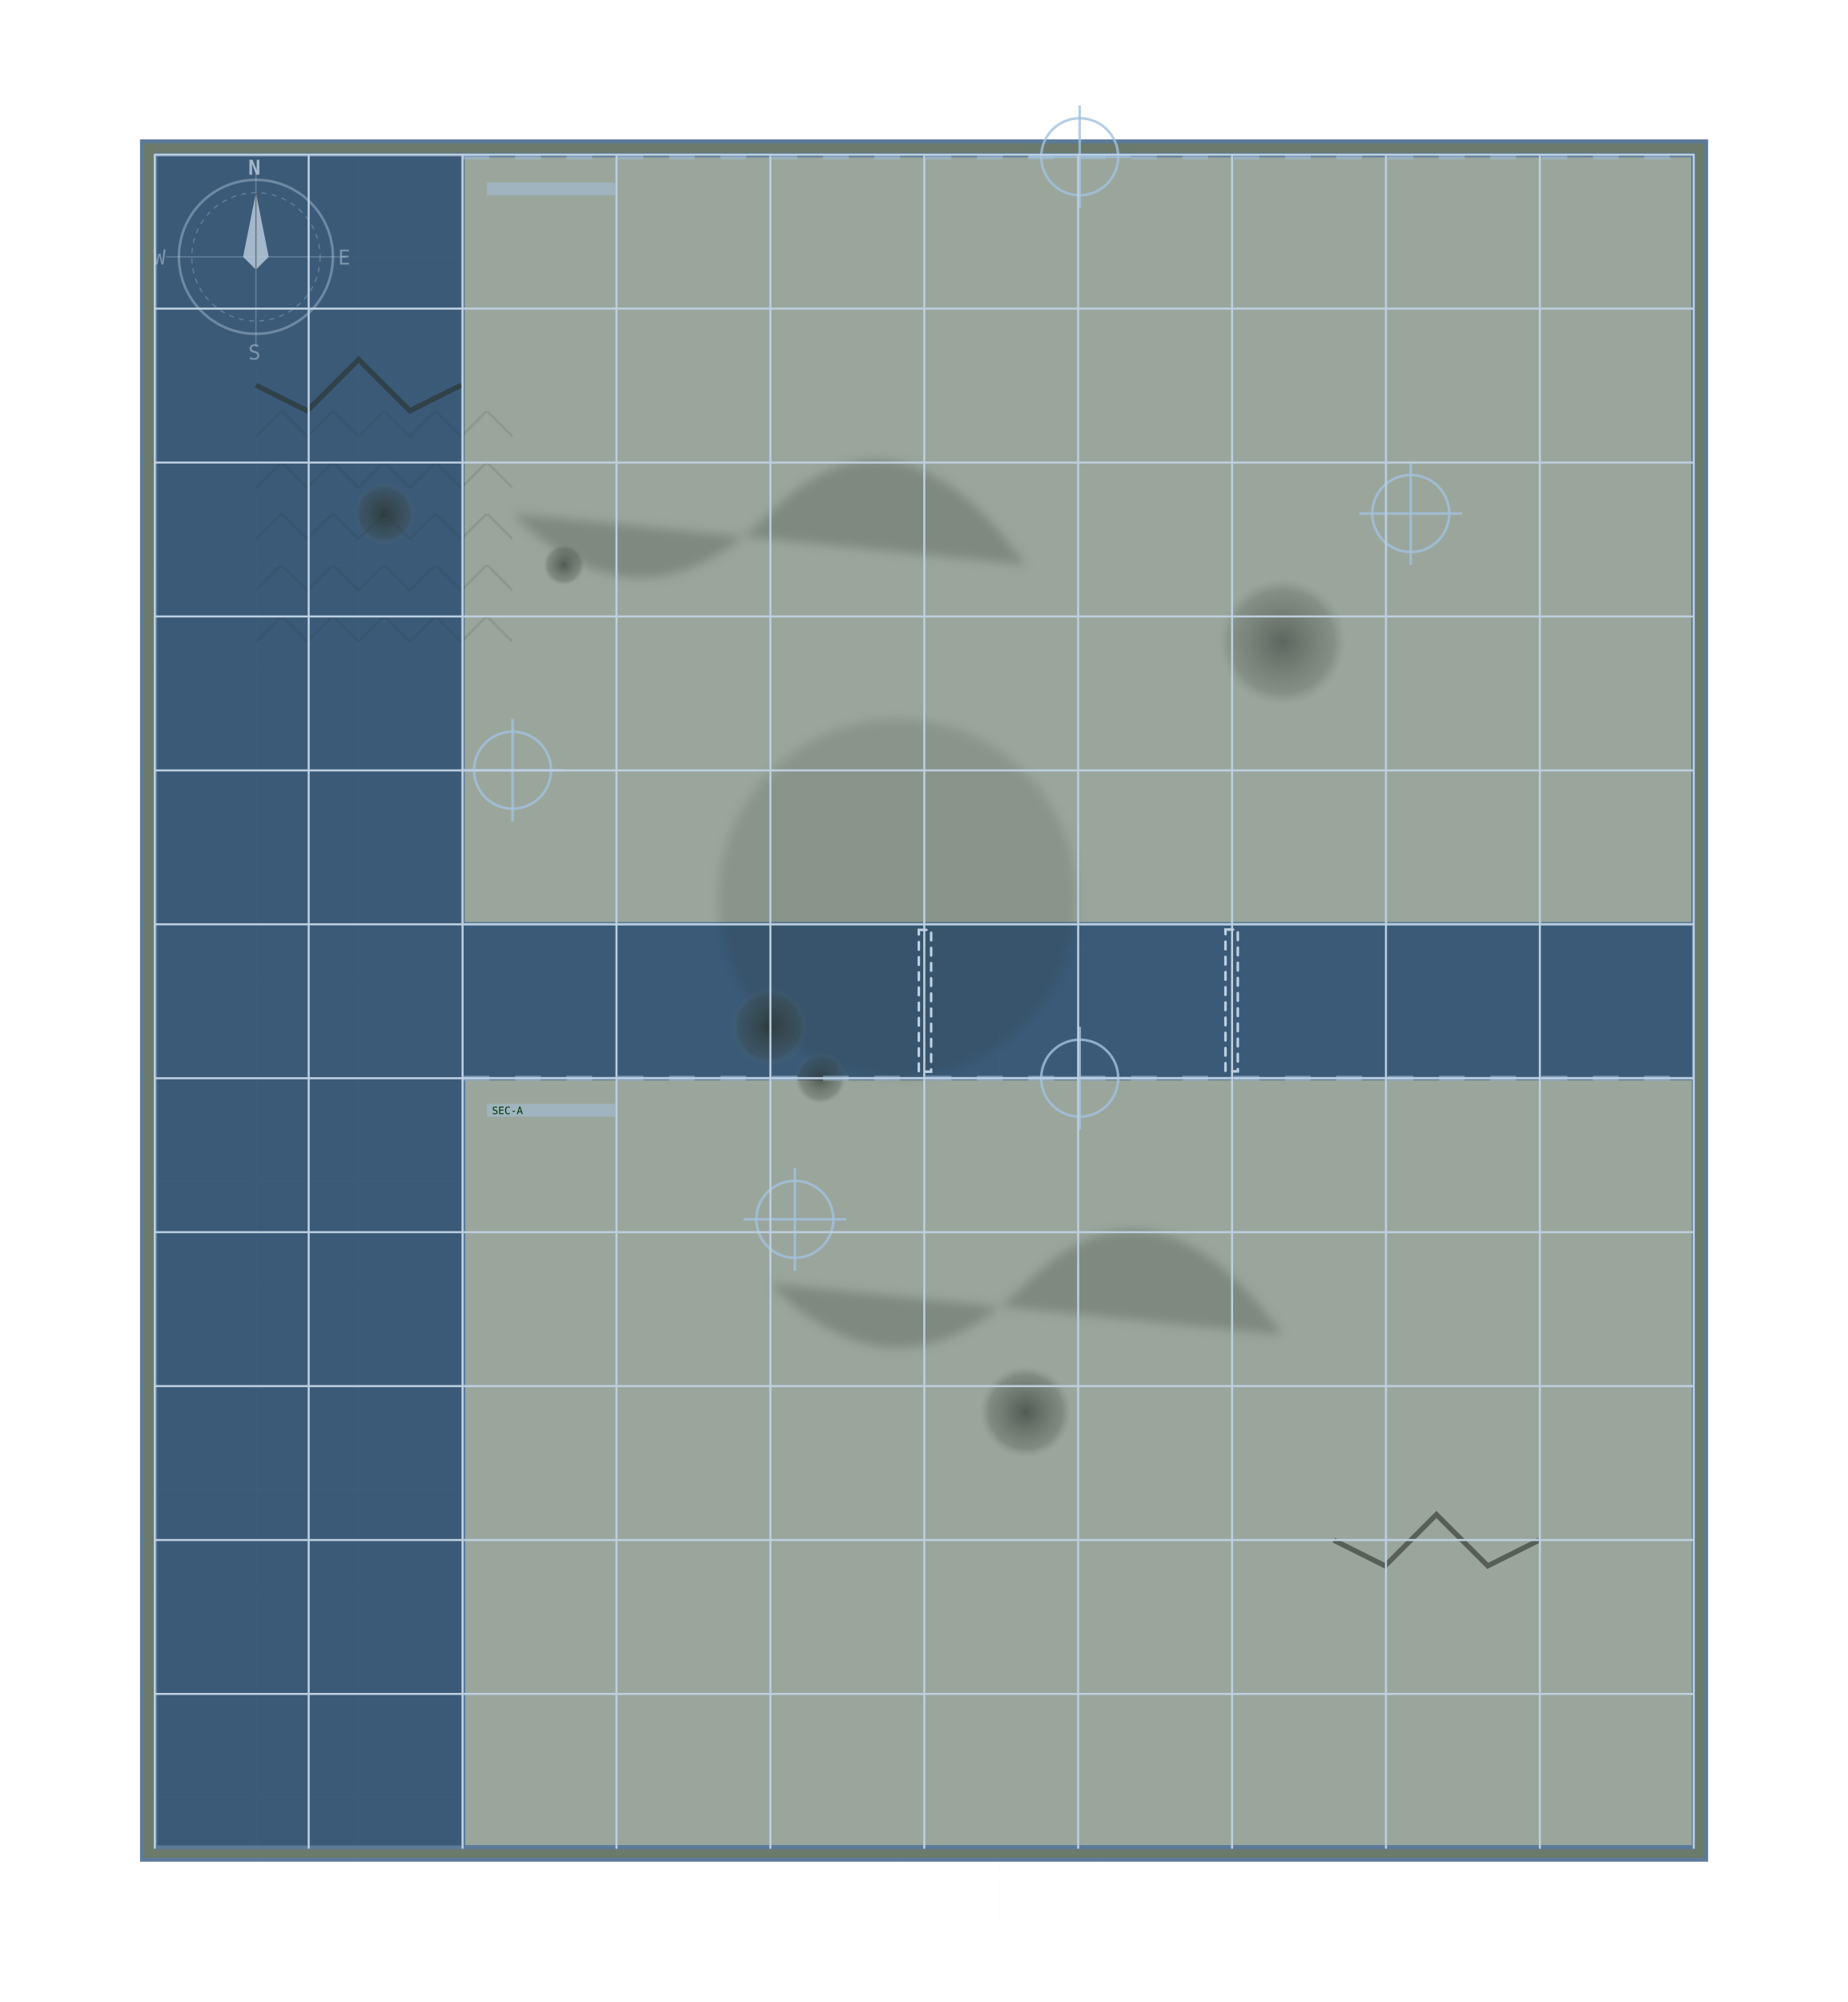
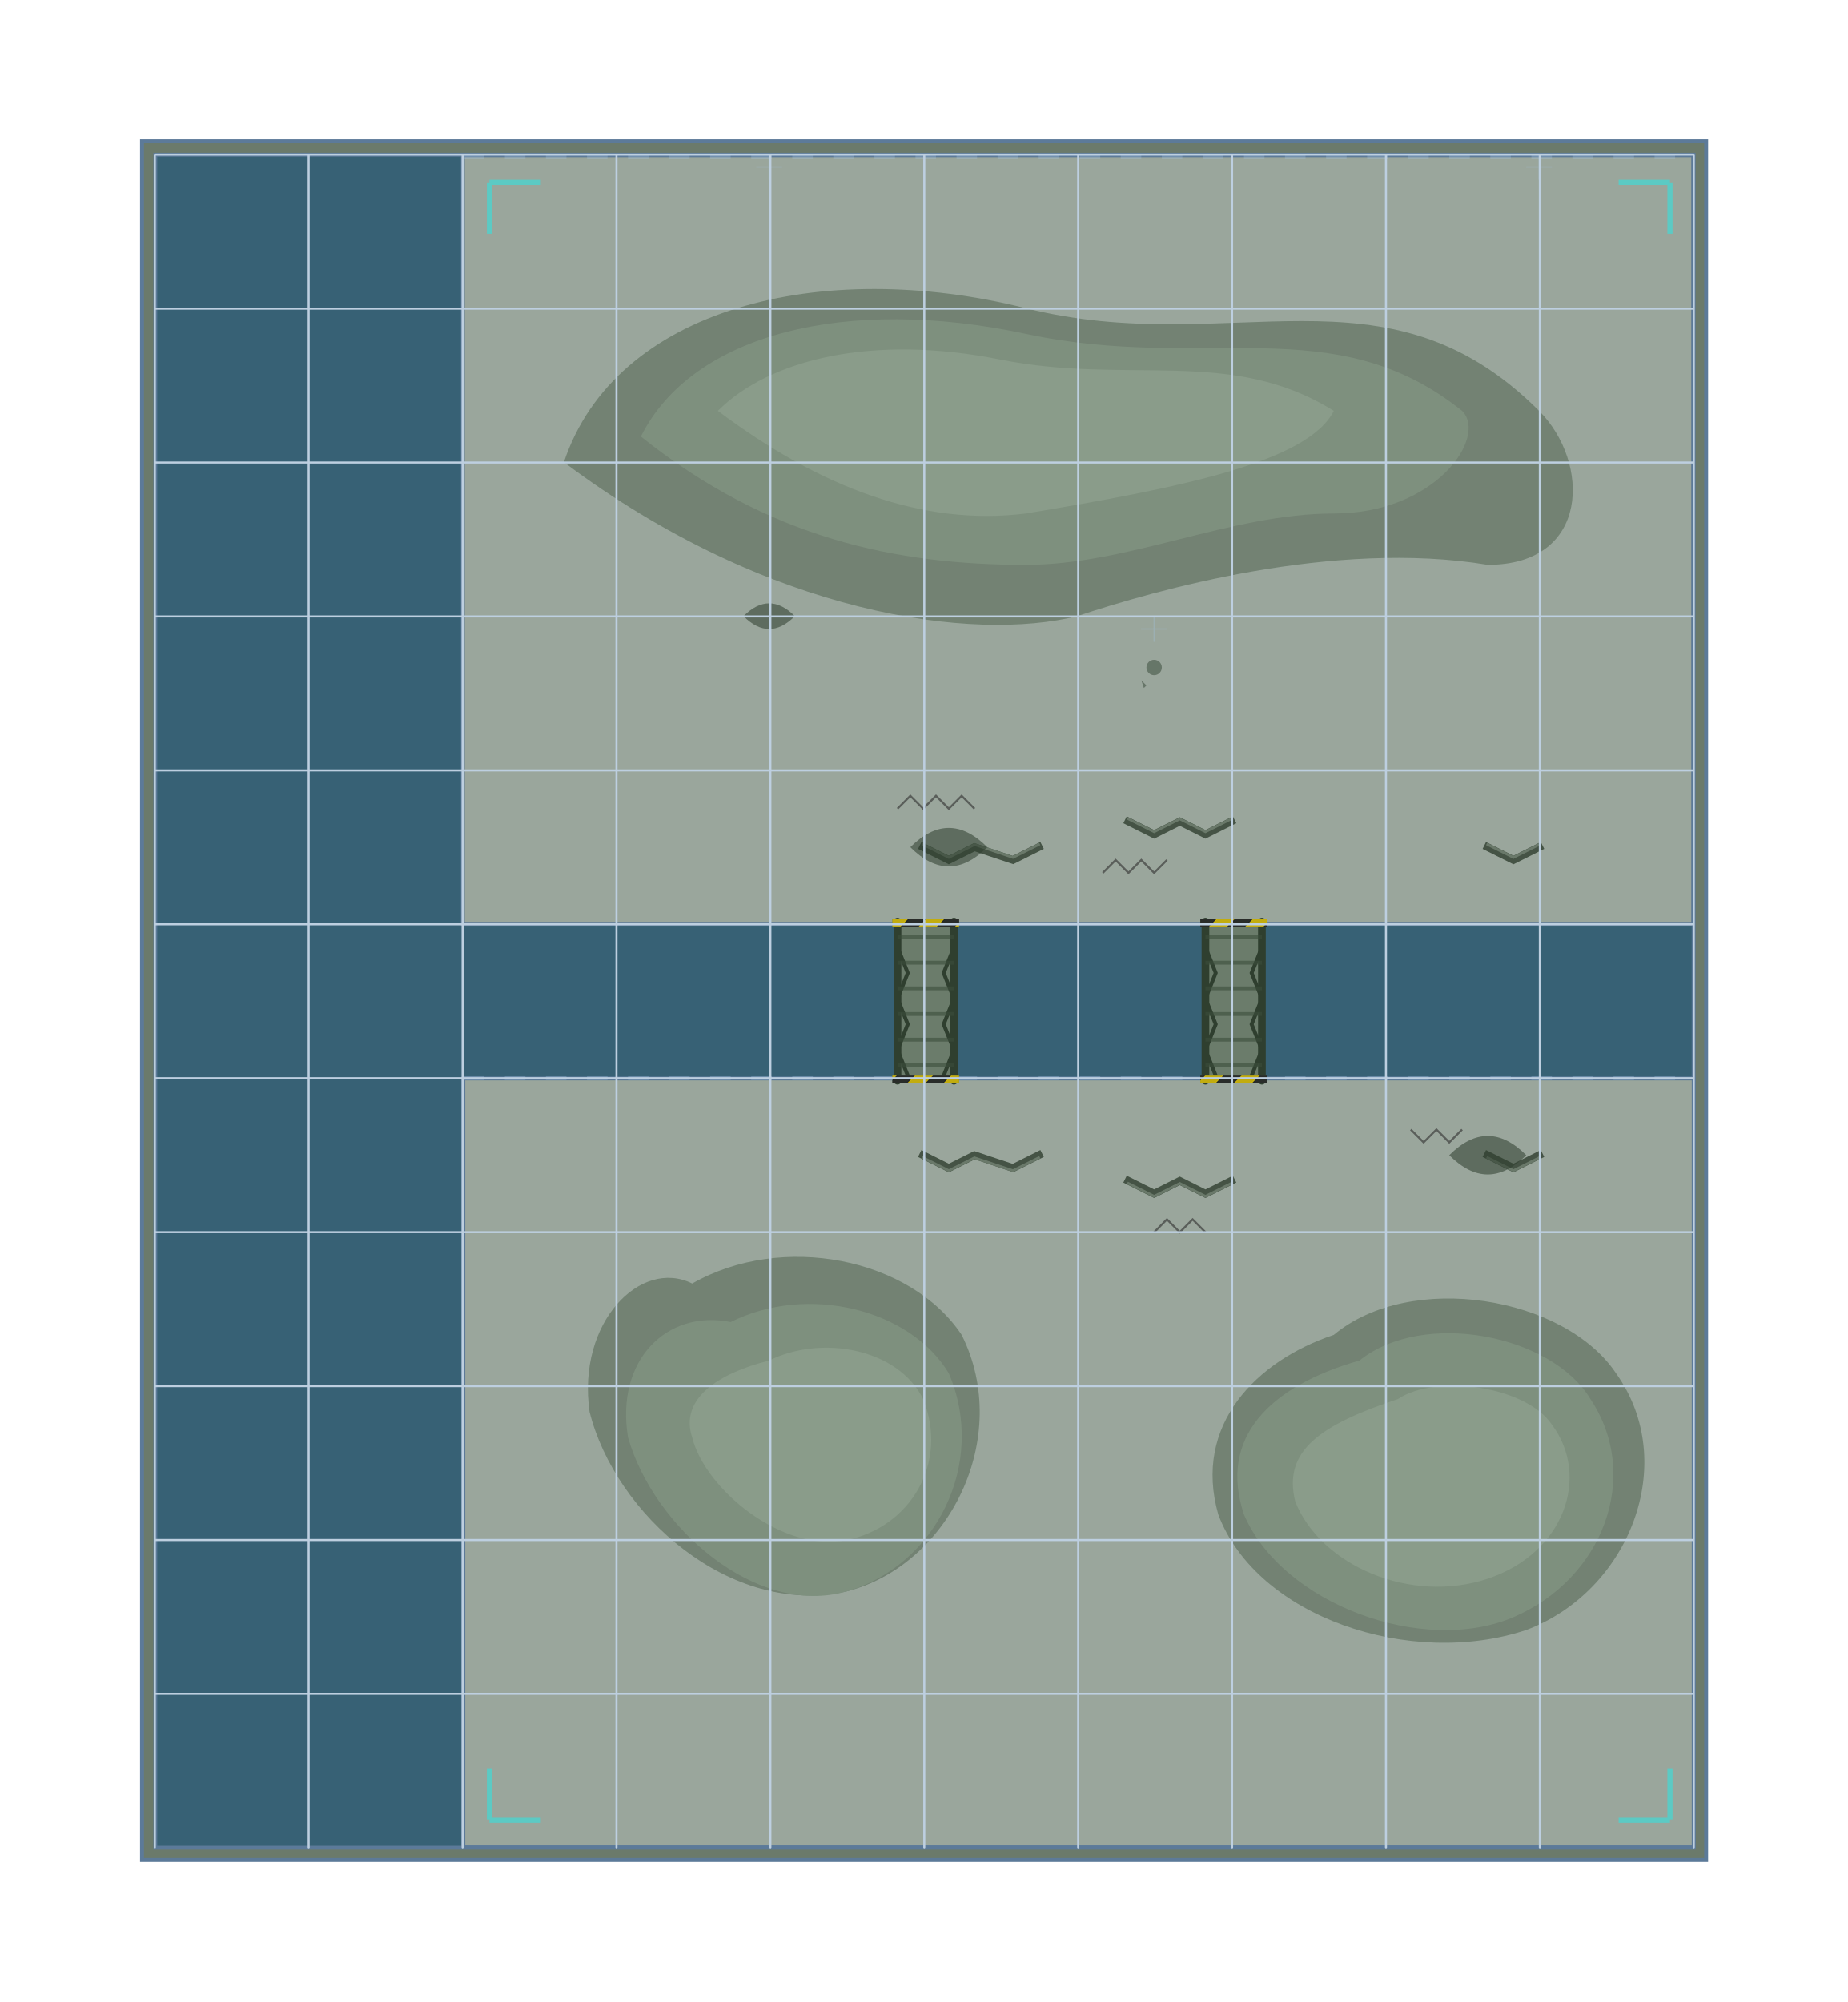
<svg xmlns="http://www.w3.org/2000/svg" width="720mm" height="780mm" viewBox="0 0 720 780" version="1.1" id="svg1">
  <defs id="defs1">
-     <radialGradient id="craterGradient" cx="50%" cy="50%" r="50%" fx="50%" fy="50%">
-       <stop offset="0%" style="stop-color:#2a302a;stop-opacity:0.9" />
-       <stop offset="80%" style="stop-color:#3e473e;stop-opacity:0.4" />
-       <stop offset="100%" style="stop-color:#6b7a6b;stop-opacity:0" />
-     </radialGradient>
-     <filter id="blurFilter">
-       <feGaussianBlur in="SourceGraphic" stdDeviation="2" />
-     </filter>
-     <filter id="noiseFilter">
-       <feTurbulence type="fractalNoise" baseFrequency="0.6" numOctaves="3" stitchTiles="stitch" />
-       <feColorMatrix type="matrix" values="1 0 0 0 0  0 1 0 0 0  0 0 1 0 0  0 0 0 0.1 0" />
-       <feComposite operator="in" in2="SourceGraphic" result="compositeNoise" />
-       <feBlend mode="multiply" in="compositeNoise" in2="SourceGraphic" />
-     </filter>
-     <pattern id="trenchPattern" width="20" height="20" patternUnits="userSpaceOnUse">
-       <path d="M 0 10 L 10 0 L 20 10" fill="none" stroke="#2a302a" stroke-width="1" opacity="0.4" />
-     </pattern>
    <pattern id="techGrid" width="40" height="40" patternUnits="userSpaceOnUse">
      <rect width="40" height="40" fill="none" />
      <path d="M 40 0 L 0 0 0 40" fill="none" stroke="#a3c2e0" stroke-width="0.5" opacity="0.1" />
    </pattern>
-     <g id="reticle">
-       <circle cx="0" cy="0" r="15" fill="none" stroke="#a3c2e0" stroke-width="1" stroke-opacity="0.8" />
-       <line x1="-20" y1="0" x2="20" y2="0" stroke="#a3c2e0" stroke-width="1" stroke-opacity="0.8" />
-       <line x1="0" y1="-20" x2="0" y2="20" stroke="#a3c2e0" stroke-width="1" stroke-opacity="0.8" />
-     </g>
+     <pattern id="hazardStripes" width="10" height="10" patternUnits="userSpaceOnUse" patternTransform="rotate(45)">
+       <rect width="5" height="10" fill="#e0c000" opacity="0.8" />
+       <rect x="5" width="5" height="10" fill="#202020" opacity="0.8" />
+     </pattern>
  </defs>
  <rect style="opacity:1;fill:none;fill-opacity:0.996;fill-rule:evenodd;stroke:#000000;stroke-width:0;stroke-linecap:butt;stroke-dasharray:none;stroke-dashoffset:0;paint-order:markers fill stroke" id="rect7" width="720" height="780" x="-2.5423467e-05" y="-1.9567324e-07" />
  <g id="layer4" style="stroke-width:0.5;stroke-dasharray:none" transform="translate(899.7223,300.0724)">
    <path style="display:inline;fill:#6b7a6b;fill-opacity:1;fill-rule:evenodd;stroke:#5c7a99;stroke-width:1.5;stroke-linecap:round;stroke-dasharray:none;stroke-dashoffset:6.057" id="rect3" width="599.43" height="659.43" x="-887.836" y="-154.247" d="m -887.836,-154.247 h 599.43 v 659.43 h -599.43 z" transform="matrix(1.016786,0,0,1.015263,58.34786,-88.39767)" />
-     <path style="fill:#3a5a78;fill-opacity:1;fill-rule:evenodd;stroke:#5c7a99;stroke-width:1.5;stroke-linecap:round;stroke-dasharray:none;stroke-dashoffset:6.057" id="path6" width="599.43" height="659.43" x="-887.836" y="-154.247" transform="translate(48.62945,-85.49842)" d="m -887.836,-154.247 h 599.43 v 659.43 h -599.43 z" />
-     <rect x="-840" y="-240" width="120" height="720" fill="url(#techGrid)" opacity="0.3" pointer-events="none" />
-     <rect x="-840" y="60" width="660" height="120" fill="url(#techGrid)" opacity="0.3" pointer-events="none" transform="rotate(90 -510 120)" />
+     <path style="fill:#376175;fill-opacity:1;fill-rule:evenodd;stroke:#5c7a99;stroke-width:1.5;stroke-linecap:round;stroke-dasharray:none;stroke-dashoffset:6.057" id="path6" width="599.43" height="659.43" x="-887.836" y="-154.247" transform="translate(48.62945,-85.49842)" d="m -887.836,-154.247 h 599.43 v 659.43 h -599.43 z" />
  </g>
  <g id="layer2" style="stroke-width:0.5;stroke-dasharray:none" transform="translate(899.7223,300.0724)">
    <rect style="fill:#9aa69c;fill-opacity:1;fill-rule:evenodd;stroke:#5c7a99;stroke-width:1.5;stroke-linecap:butt;stroke-dasharray:none;stroke-dashoffset:6.057;paint-order:markers fill stroke" id="rect2" width="479.416" height="299.416" x="-719.181" y="120.121" />
    <rect style="fill:#9aa69c;fill-opacity:1;fill-rule:evenodd;stroke:#5c7a99;stroke-width:1.5;stroke-linecap:round;stroke-dasharray:none;stroke-dashoffset:6.057" id="rect4" width="479.416" height="299.416" x="-719.376" y="-239.543" />
  </g>
  <g id="battleground-context" transform="translate(899.7223,300.0724)">
-     <path d="M -600 200 Q -550 250 -500 200 T -400 220" stroke="none" fill="#2a302a" opacity="0.25" filter="url(#blurFilter)" />
-     <path d="M -700 -100 Q -650 -50 -600 -100 T -500 -80" stroke="none" fill="#2a302a" opacity="0.25" filter="url(#blurFilter)" />
-     <circle cx="-550" cy="50" r="70" fill="#2a302a" opacity="0.15" filter="url(#blurFilter)" />
-     <path d="M -800 -150 L -780 -140 L -760 -160 L -740 -140 L -720 -150" stroke="#2a302a" stroke-width="2" fill="none" opacity="0.6" />
-     <path d="M -300 300 L -320 310 L -340 290 L -360 310 L -380 300" stroke="#2a302a" stroke-width="2" fill="none" opacity="0.6" />
-     <circle cx="-600" cy="100" r="15" fill="url(#craterGradient)" opacity="0.8" />
-     <circle cx="-580" cy="120" r="10" fill="url(#craterGradient)" opacity="0.7" />
-     <circle cx="-400" cy="-50" r="25" fill="url(#craterGradient)" opacity="0.6" />
-     <circle cx="-750" cy="-100" r="12" fill="url(#craterGradient)" opacity="0.8" />
-     <circle cx="-680" cy="-80" r="8" fill="url(#craterGradient)" opacity="0.7" />
-     <circle cx="-500" cy="250" r="18" fill="url(#craterGradient)" opacity="0.7" />
-     <rect x="-800" y="-150" width="100" height="100" fill="url(#trenchPattern)" opacity="0.3" />
-     <use href="#reticle" x="-590" y="175" />
-     <use href="#reticle" x="-479" y="-239" />
-     <use href="#reticle" x="-479" y="120" />
-     <use href="#reticle" x="-700" y="0" />
-     <use href="#reticle" x="-350" y="-100" />
-     <path d="M -710 130 h 50 v 5 h -50 z" fill="#a3c2e0" opacity="0.5" />
-     <path d="M -710 -229 h 50 v 5 h -50 z" fill="#a3c2e0" opacity="0.5" />
-     <text x="-708" y="134" font-family="monospace" font-size="4" fill="#003300">SEC-A</text>
-     <g transform="translate(-800, -200)">
-       <circle r="30" fill="none" stroke="#bdcfe0" stroke-width="1" opacity="0.4" />
-       <circle r="25" fill="none" stroke="#bdcfe0" stroke-width="0.5" stroke-dasharray="2 2" opacity="0.3" />
-       <line x1="0" y1="-35" x2="0" y2="35" stroke="#bdcfe0" stroke-width="0.5" opacity="0.3" />
-       <line x1="-35" y1="0" x2="35" y2="0" stroke="#bdcfe0" stroke-width="0.5" opacity="0.3" />
-       <path d="M 0 -25 L 5 0 L 0 5 L -5 0 Z" fill="#bdcfe0" opacity="0.8" />
-       <path d="M 0 -25 L 0 5" stroke="#2a302a" stroke-width="0.5" opacity="0.5" />
-       <text x="-3" y="-32" font-family="monospace" font-size="8" fill="#bdcfe0" font-weight="bold" opacity="0.8">N</text>
-       <text x="-3" y="40" font-family="monospace" font-size="8" fill="#bdcfe0" opacity="0.5">S</text>
-       <text x="32" y="3" font-family="monospace" font-size="8" fill="#bdcfe0" opacity="0.5">E</text>
-       <text x="-40" y="3" font-family="monospace" font-size="8" fill="#bdcfe0" opacity="0.5">W</text>
+     <path d="M -719 120 L -239 120" stroke="#a3c2e0" stroke-width="1.5" stroke-dasharray="8,8" opacity="0.3" />
+     <path d="M -719 -239 L -239 -239" stroke="#a3c2e0" stroke-width="1.5" stroke-dasharray="8,8" opacity="0.3" />
+   </g>
+   <g id="battleground-terrain" transform="translate(899.7223,300.0724)">
+     <g id="trenches-group" opacity="0.8">
+       <path d="M -540,30 l 10,5 l 10,-5 l 15,5 l 10,-5                     M -460,20 l 10,5 l 10,-5 l 10,5 l 10,-5                    M -320,30 l 10,5 l 10,-5" fill="none" stroke="#2f3f2f" stroke-width="3" stroke-linecap="square" />
+       <path d="M -540,29 l 10,5 l 10,-5 l 15,5 l 10,-5                     M -460,19 l 10,5 l 10,-5 l 10,5 l 10,-5                    M -320,29 l 10,5 l 10,-5" fill="none" stroke="#5e6e5e" stroke-width="1" stroke-linecap="square" />
+       <path d="M -540,150 l 10,5 l 10,-5 l 15,5 l 10,-5                     M -460,160 l 10,5 l 10,-5 l 10,5 l 10,-5                    M -320,150 l 10,5 l 10,-5" fill="none" stroke="#2f3f2f" stroke-width="3" stroke-linecap="square" />
+       <path d="M -540,151 l 10,5 l 10,-5 l 15,5 l 10,-5                     M -460,161 l 10,5 l 10,-5 l 10,5 l 10,-5                    M -320,151 l 10,5 l 10,-5" fill="none" stroke="#5e6e5e" stroke-width="1" stroke-linecap="square" />
    </g>
-     <path d="M -719 120 L -239 120" stroke="#a3c2e0" stroke-width="2" stroke-dasharray="10,10" opacity="0.5" />
-     <path d="M -719 -239 L -239 -239" stroke="#a3c2e0" stroke-width="2" stroke-dasharray="10,10" opacity="0.5" />
+     <path id="barbed-wire" style="fill:none;stroke:#2f2f2f;stroke-width:0.8;opacity:0.6" d="M -550,15 l 5,-5 l 5,5 l 5,-5 l 5,5 l 5,-5 l 5,5            M -470,40 l 5,-5 l 5,5 l 5,-5 l 5,5 l 5,-5            M -330,140 l -5,5 l -5,-5 l -5,5 l -5,-5            M -450,180 l 5,-5 l 5,5 l 5,-5 l 5,5" />
+     <g id="hills-bottom" style="opacity:0.6">
+       <path style="fill:#586b58;stroke:none" d="M -680,-120 C -660,-180 -580,-200 -500,-180 C -420,-160 -360,-200 -300,-140 C -280,-120 -280,-80 -320,-80 C -380,-90 -450,-70 -480,-60 C -520,-50 -600,-60 -680,-120 Z" />
+       <path style="fill:#6b826b;stroke:none" d="M -650,-130 C -630,-170 -570,-185 -500,-170 C -430,-155 -380,-180 -330,-140 C -320,-130 -340,-100 -380,-100 C -420,-100 -460,-80 -500,-80 C -550,-80 -600,-90 -650,-130 Z" />
+       <path style="fill:#7e967e;stroke:none" d="M -620,-140 C -600,-160 -560,-170 -510,-160 C -460,-150 -420,-165 -380,-140 C -390,-120 -440,-110 -500,-100 C -540,-95 -580,-110 -620,-140 Z" />
+       <path style="fill:#586b58;stroke:none" d="m -630,200 c 35,-20 85,-10 105,20 20,40 -5,90 -45,100 -45,10 -90,-30 -100,-70 -5,-35 20,-60 40,-50 z" />
+       <path style="fill:#6b826b;stroke:none" d="m -615,215 c 30,-15 70,-5 85,20 15,35 -5,75 -40,85 -35,10 -75,-25 -85,-60 -5,-30 15,-50 40,-45 z" />
+       <path style="fill:#7e967e;stroke:none" d="m -600,230 c 20,-10 50,-5 60,15 10,25 -5,50 -30,55 -25,5 -55,-20 -60,-40 -5,-15 10,-25 30,-30 z" />
+       <path style="fill:#586b58;stroke:none" d="m -380,220 c 30,-25 90,-15 110,15 25,35 5,85 -35,100 -45,15 -105,-5 -120,-45 -10,-35 15,-60 45,-70 z" />
+       <path style="fill:#6b826b;stroke:none" d="m -370,230 c 25,-20 75,-10 90,15 20,30 5,70 -30,85 -35,15 -90,-5 -105,-40 -10,-30 10,-50 45,-60 z" />
+       <path style="fill:#7e967e;stroke:none" d="m -355,245 c 15,-10 50,-5 60,10 15,20 5,50 -25,60 -30,10 -65,-5 -75,-30 -5,-20 10,-30 40,-40 z" />
+     </g>
+     <g id="battle-details" style="opacity:0.8">
+       <path d="M -545 30 Q -530 15 -515 30 Q -530 45 -545 30 Z" fill="#2f3f2f" opacity="0.7" />
+       <path d="M -335 150 Q -320 135 -305 150 Q -320 165 -335 150 Z" fill="#2f3f2f" opacity="0.7" />
+       <path d="M -610 -60 Q -600 -70 -590 -60 Q -600 -50 -610 -60 Z" fill="#2f3f2f" opacity="0.7" />
+       <circle cx="-450" cy="-40" r="3" fill="#1a2b1a" opacity="0.5" />
+       <path d="M -455 -35 l 2 2 l -1 1 z" fill="#1a2b1a" opacity="0.5" />
+       <g stroke="#a3c2e0" stroke-width="0.5" opacity="0.4">
+         <path d="M -600 -240 L -600 -230 M -605 -235 L -595 -235" />
+         <path d="M -300 -240 L -300 -230 M -305 -235 L -295 -235" />
+         <path d="M -450 -60 L -450 -50 M -455 -55 L -445 -55" />
+       </g>
+     </g>
  </g>
  <g id="layer3" transform="translate(899.7223,300.0724)">
-     <rect style="opacity:1;fill:none;fill-opacity:1;fill-rule:evenodd;stroke:#bdcfe0;stroke-width:1;stroke-linecap:round;stroke-dasharray:2.958, 2.958;stroke-dashoffset:0" id="rect5" width="4.796" height="55.254" x="-541.691" y="62.215" />
-     <rect style="opacity:1;fill:none;fill-opacity:1;fill-rule:evenodd;stroke:#bdcfe0;stroke-width:1;stroke-linecap:round;stroke-dasharray:2.958, 2.958;stroke-dashoffset:0" id="rect6" width="4.796" height="55.254" x="-422.198" y="62.096" />
+     <g id="bridge-left">
+       <rect style="fill:#6b7c6b;stroke:none" id="bridge-deck-1" width="22" height="62" x="-550" y="59" />
+       <g stroke="#2f3f2f" stroke-width="2" stroke-linecap="round">
+         <path d="M -550 59 V 121" stroke-width="3" />
+         <path d="M -550 59 l 0,10 l 4,10 l -4,10 l 4,10 l -4,10 l 4,10" fill="none" stroke-width="1.5" />
+         <path d="M -528 59 V 121" stroke-width="3" />
+         <path d="M -528 59 l 0,10 l -4,10 l 4,10 l -4,10 l 4,10 l -4,10" fill="none" stroke-width="1.5" />
+       </g>
+       <path d="M -550 65 h 22 M -550 75 h 22 M -550 85 h 22 M -550 95 h 22 M -550 105 h 22 M -550 115 h 22" stroke="#3a4c3a" stroke-width="1.5" opacity="0.6" />
+       <rect x="-552" y="58" width="26" height="3" fill="#4a5c4a" />
+       <rect x="-552" y="119" width="26" height="3" fill="#4a5c4a" />
+     </g>
+     <g id="bridge-right">
+       <rect style="fill:#6b7c6b;stroke:none" id="bridge-deck-2" width="22" height="62" x="-430" y="59" />
+       <g stroke="#2f3f2f" stroke-width="2" stroke-linecap="round">
+         <path d="M -430 59 V 121" stroke-width="3" />
+         <path d="M -430 59 l 0,10 l 4,10 l -4,10 l 4,10 l -4,10 l 4,10" fill="none" stroke-width="1.5" />
+         <path d="M -408 59 V 121" stroke-width="3" />
+         <path d="M -408 59 l 0,10 l -4,10 l 4,10 l -4,10 l 4,10 l -4,10" fill="none" stroke-width="1.5" />
+       </g>
+       <path d="M -430 65 h 22 M -430 75 h 22 M -430 85 h 22 M -430 95 h 22 M -430 105 h 22 M -430 115 h 22" stroke="#3a4c3a" stroke-width="1.5" opacity="0.6" />
+       <rect x="-432" y="58" width="26" height="3" fill="#4a5c4a" />
+       <rect x="-432" y="119" width="26" height="3" fill="#4a5c4a" />
+     </g>
+   </g>
+   <g id="decorations" transform="translate(899.7223,300.0724)" pointer-events="none">
+     <rect x="-552" y="58" width="26" height="3" fill="url(#hazardStripes)" />
+     <rect x="-552" y="119" width="26" height="3" fill="url(#hazardStripes)" />
+     <rect x="-432" y="58" width="26" height="3" fill="url(#hazardStripes)" />
+     <rect x="-432" y="119" width="26" height="3" fill="url(#hazardStripes)" />
+     <g stroke="#00ffff" stroke-width="2" opacity="0.4" fill="none">
+       <path d="M -709 -229 h 20 M -709 -229 v 20" />
+       <path d="M -249 -229 h -20 M -249 -229 v 20" />
+       <path d="M -709 409 h 20 M -709 409 v -20" />
+       <path d="M -249 409 h -20 M -249 409 v -20" />
+     </g>
  </g>
  <g id="layer5" transform="translate(899.7223,300.0724)">
    <g id="layer1" transform="translate(48.62945,-86.02759)">
      <path style="fill:none;fill-opacity:1;fill-rule:evenodd;stroke:#bdcfe0;stroke-width:0.8;stroke-linecap:round;stroke-dasharray:none;stroke-dashoffset:6.057" id="rect1" width="59.677" height="59.677" x="60.162" y="60.162" transform="matrix(1.004873,0,0,1.004924,-408.7826,-214.2349)" d="m 119.838,60.162 h -596.767 m 596.767,59.677 h -596.767 m 596.767,59.677 h -596.767 m 596.767,59.677 h -596.767 m 596.767,59.677 h -596.767 m 596.767,59.677 h -596.767 m 596.767,59.677 h -596.767 m 596.767,59.677 h -596.767 m 596.767,59.677 h -596.767 m 596.767,59.677 h -596.767 m 596.767,59.677 h -596.767 H -476.929 M 119.838,60.162 V 716.605 M 60.162,60.162 V 716.605 M 0.485,60.162 V 716.605 M -59.192,60.162 V 716.605 M -118.868,60.162 V 716.605 M -178.545,60.162 V 716.605 M -238.222,60.162 V 716.605 M -297.899,60.162 V 716.605 M -357.575,60.162 V 716.605 M -417.252,60.162 V 716.605 M -476.929,60.162 V 716.605" />
    </g>
  </g>
</svg>
